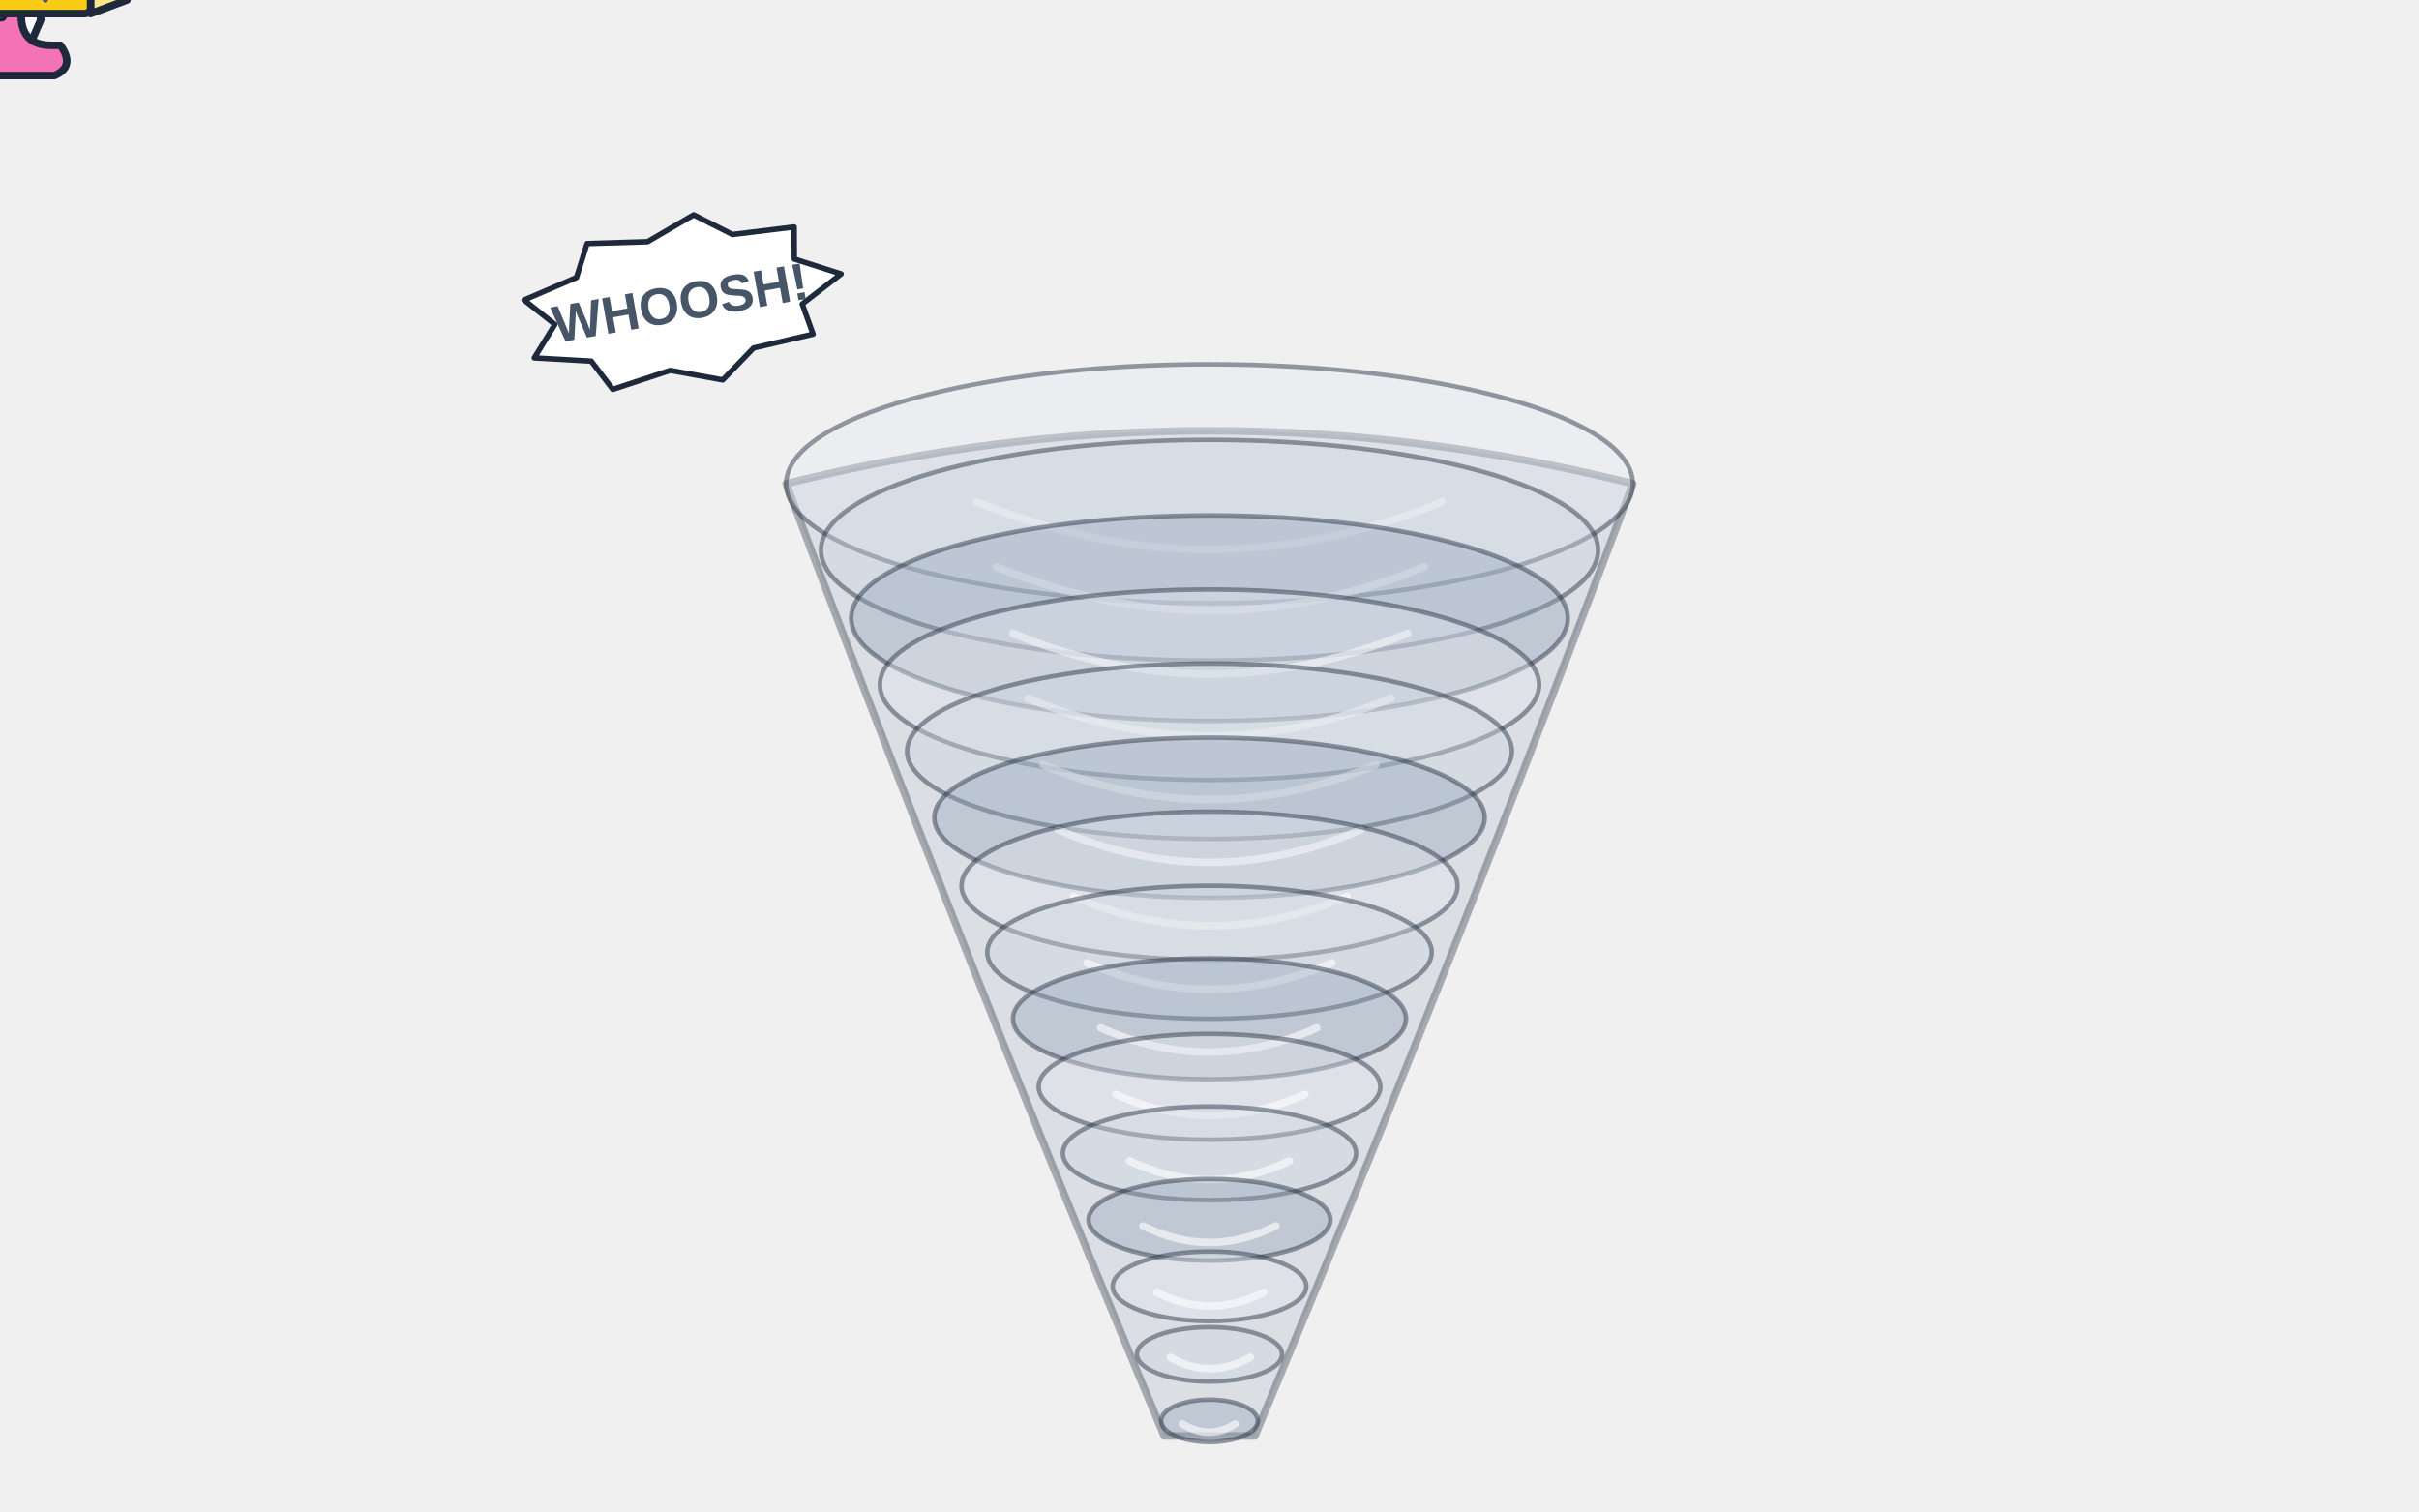
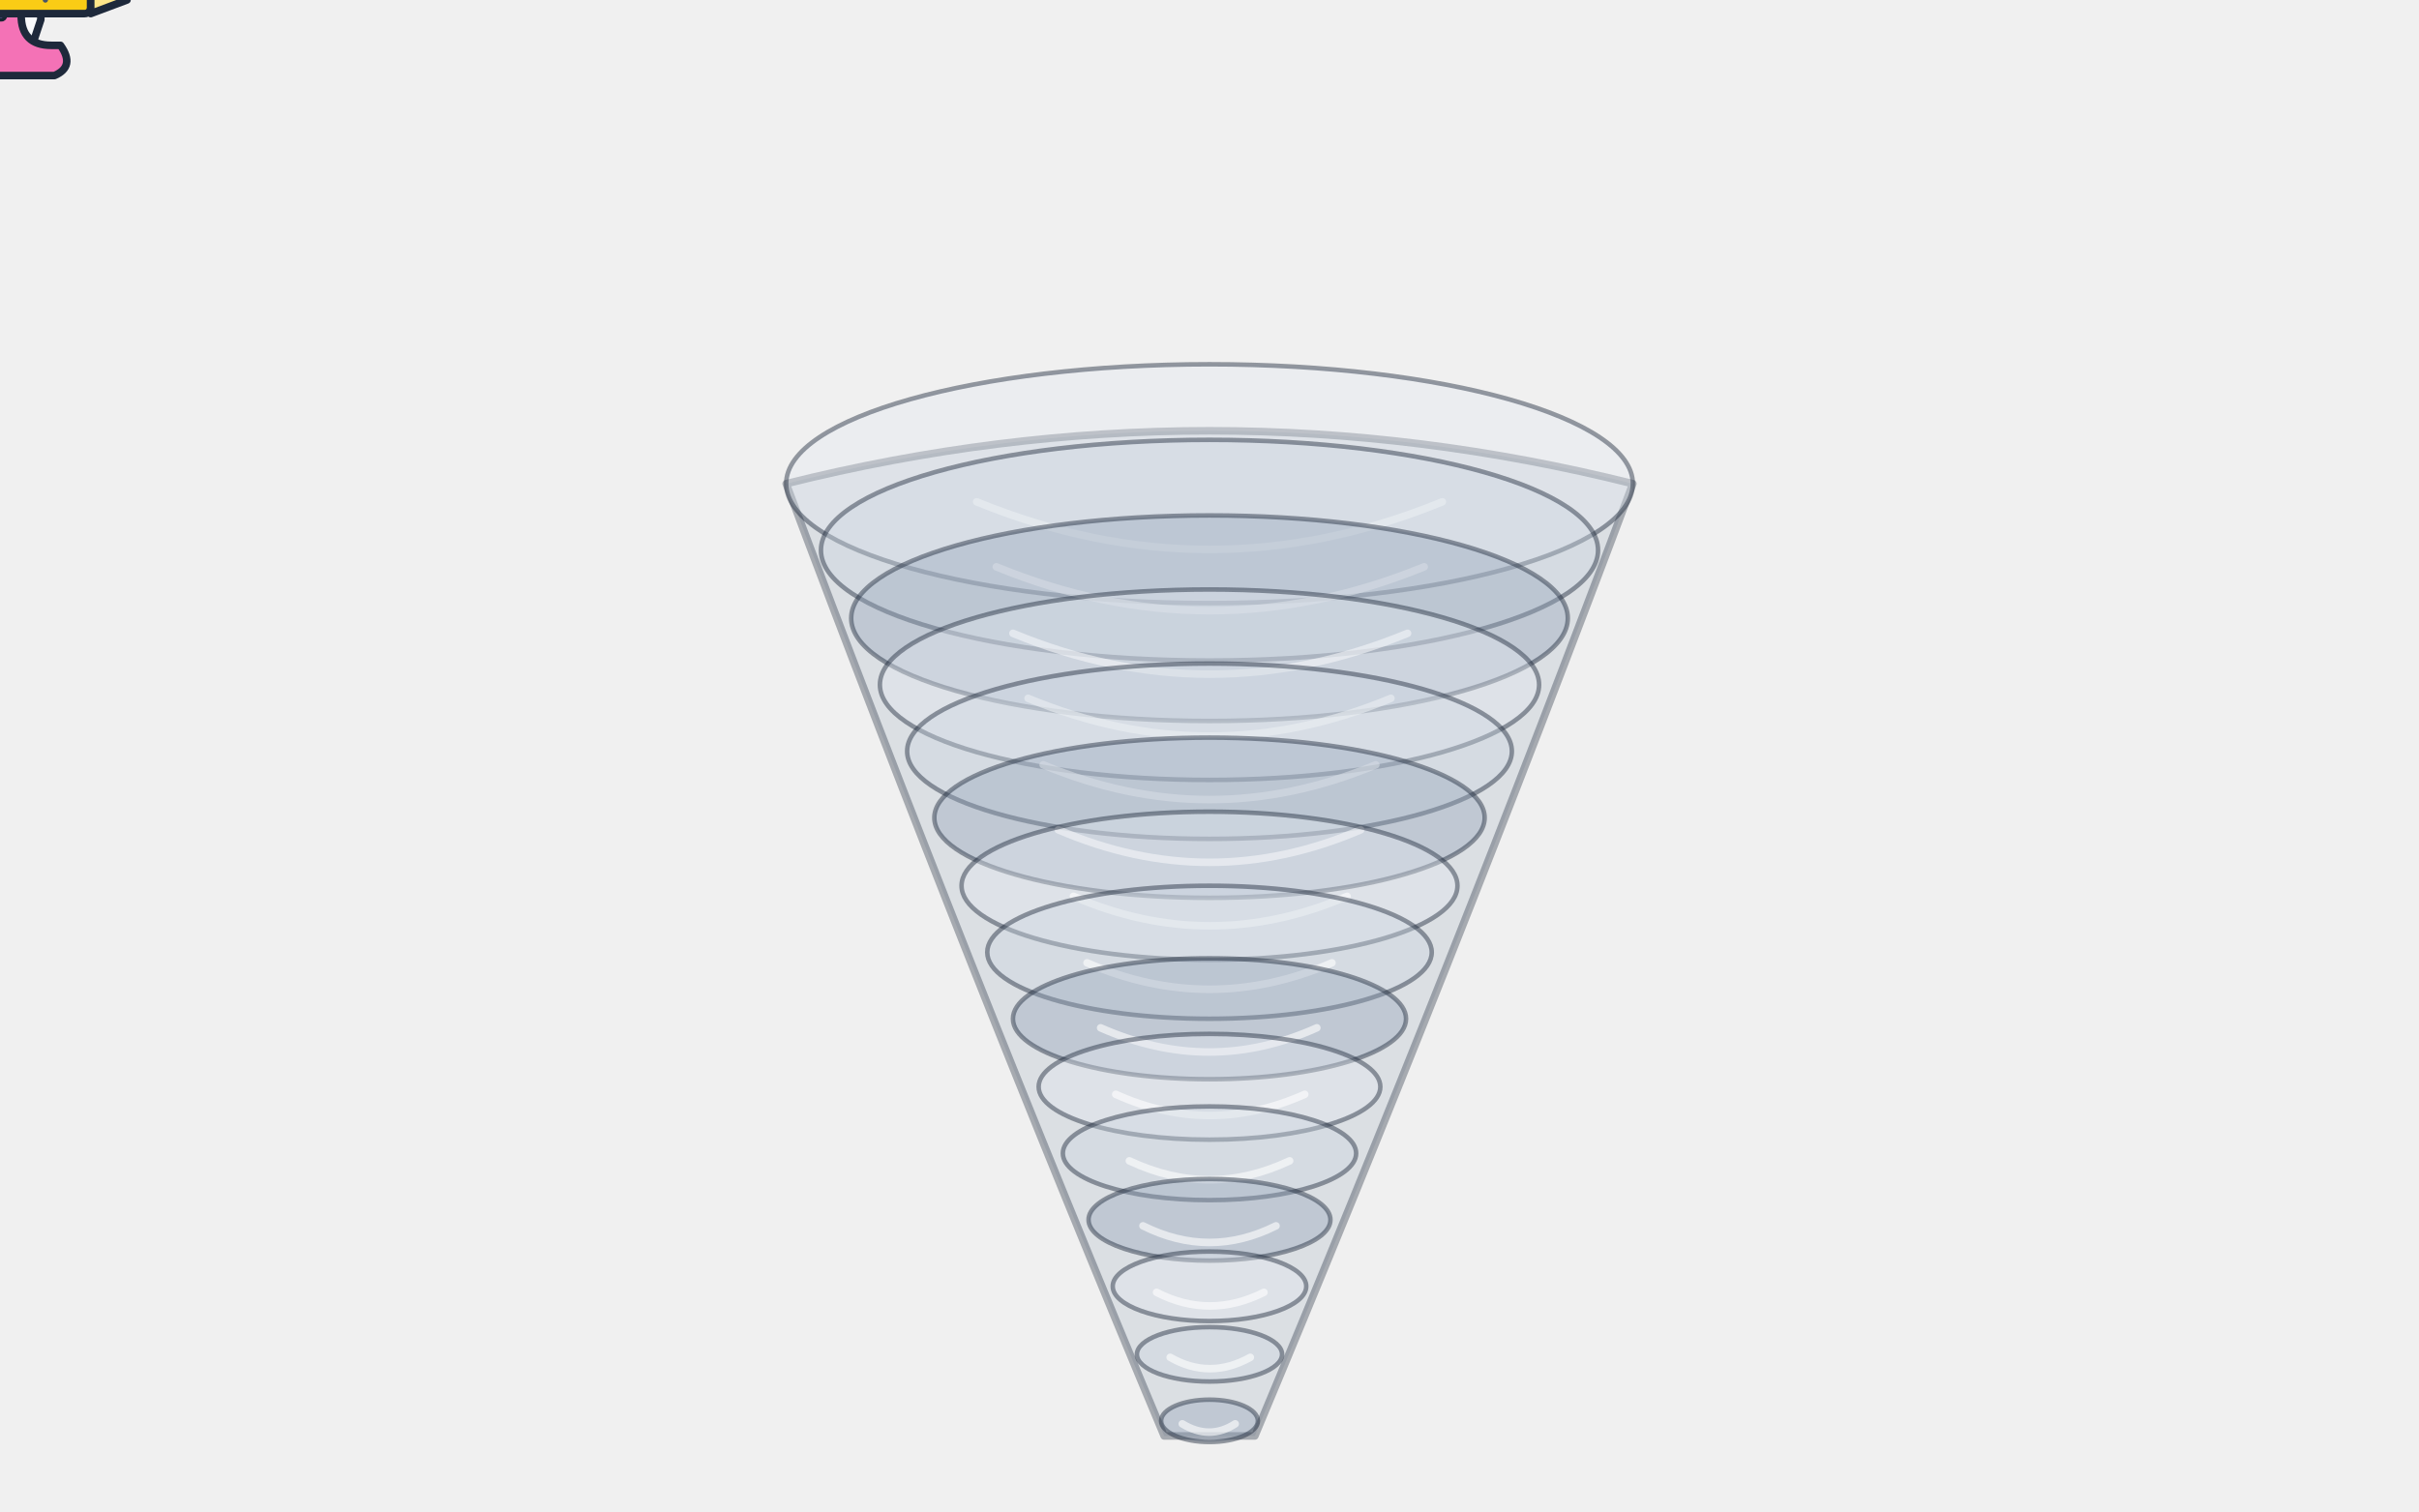
<svg xmlns="http://www.w3.org/2000/svg" viewBox="0 0 1600 1000" width="1600" height="1000">
  <style>
.anim{transform-box:view-box}

    .band{animation:wob 0.9s ease-in-out infinite alternate}
    .b1{animation-duration:.7s}.b2{animation-duration:1.1s}
    @keyframes wob{from{transform:translateX(-30px)}to{transform:translateX(30px)}}</style>
  <g stroke="#1e293b" stroke-width="5" stroke-linejoin="round" stroke-linecap="round">
    <g class="anim band b0">
      <path d="M520 320 Q800 250 1080 320 Q960 640 830 950 L770 950 Q640 640 520 320 Z" fill="#94a3b8" fill-opacity="0.22" stroke-opacity="0.35" />
    </g>
    <g class="anim band b0" style="animation-delay:-0.00s">
      <ellipse cx="800" cy="320" rx="280" ry="79" fill="#e2e8f0" fill-opacity="0.38" stroke-width="3" stroke-opacity="0.45" />
      <path d="M646 332 q154 63 308 0" fill="none" stroke="#fff" stroke-width="5" stroke-opacity="0.6" />
    </g>
    <g class="anim band b1" style="animation-delay:-0.11s">
      <ellipse cx="800" cy="364" rx="257" ry="73" fill="#cbd5e1" fill-opacity="0.38" stroke-width="3" stroke-opacity="0.45" />
      <path d="M659 375 q141 58 283 0" fill="none" stroke="#fff" stroke-width="5" stroke-opacity="0.6" />
    </g>
    <g class="anim band b2" style="animation-delay:-0.22s">
      <ellipse cx="800" cy="409" rx="237" ry="68" fill="#94a3b8" fill-opacity="0.38" stroke-width="3" stroke-opacity="0.45" />
      <path d="M670 419 q130 54 261 0" fill="none" stroke="#fff" stroke-width="5" stroke-opacity="0.6" />
    </g>
    <g class="anim band b0" style="animation-delay:-0.33s">
      <ellipse cx="800" cy="453" rx="218" ry="63" fill="#e2e8f0" fill-opacity="0.38" stroke-width="3" stroke-opacity="0.45" />
      <path d="M680 462 q120 50 240 0" fill="none" stroke="#fff" stroke-width="5" stroke-opacity="0.6" />
    </g>
    <g class="anim band b1" style="animation-delay:-0.44s">
      <ellipse cx="800" cy="497" rx="200" ry="58" fill="#cbd5e1" fill-opacity="0.38" stroke-width="3" stroke-opacity="0.45" />
      <path d="M690 506 q110 46 220 0" fill="none" stroke="#fff" stroke-width="5" stroke-opacity="0.6" />
    </g>
    <g class="anim band b2" style="animation-delay:-0.55s">
      <ellipse cx="800" cy="541" rx="182" ry="53" fill="#94a3b8" fill-opacity="0.38" stroke-width="3" stroke-opacity="0.45" />
      <path d="M700 549 q100 43 200 0" fill="none" stroke="#fff" stroke-width="5" stroke-opacity="0.6" />
    </g>
    <g class="anim band b0" style="animation-delay:-0.66s">
      <ellipse cx="800" cy="586" rx="164" ry="49" fill="#e2e8f0" fill-opacity="0.38" stroke-width="3" stroke-opacity="0.45" />
      <path d="M710 593 q90 39 181 0" fill="none" stroke="#fff" stroke-width="5" stroke-opacity="0.6" />
    </g>
    <g class="anim band b1" style="animation-delay:-0.77s">
      <ellipse cx="800" cy="630" rx="147" ry="44" fill="#cbd5e1" fill-opacity="0.38" stroke-width="3" stroke-opacity="0.45" />
      <path d="M719 637 q81 35 162 0" fill="none" stroke="#fff" stroke-width="5" stroke-opacity="0.6" />
    </g>
    <g class="anim band b2" style="animation-delay:-0.88s">
      <ellipse cx="800" cy="674" rx="130" ry="40" fill="#94a3b8" fill-opacity="0.38" stroke-width="3" stroke-opacity="0.45" />
      <path d="M728 680 q72 32 143 0" fill="none" stroke="#fff" stroke-width="5" stroke-opacity="0.6" />
    </g>
    <g class="anim band b0" style="animation-delay:-0.99s">
      <ellipse cx="800" cy="719" rx="113" ry="35" fill="#e2e8f0" fill-opacity="0.38" stroke-width="3" stroke-opacity="0.45" />
      <path d="M738 724 q62 28 125 0" fill="none" stroke="#fff" stroke-width="5" stroke-opacity="0.6" />
    </g>
    <g class="anim band b1" style="animation-delay:-1.10s">
      <ellipse cx="800" cy="763" rx="97" ry="31" fill="#cbd5e1" fill-opacity="0.38" stroke-width="3" stroke-opacity="0.45" />
      <path d="M747 768 q53 25 106 0" fill="none" stroke="#fff" stroke-width="5" stroke-opacity="0.6" />
    </g>
    <g class="anim band b2" style="animation-delay:-1.21s">
      <ellipse cx="800" cy="807" rx="80" ry="27" fill="#94a3b8" fill-opacity="0.38" stroke-width="3" stroke-opacity="0.45" />
      <path d="M756 811 q44 22 88 0" fill="none" stroke="#fff" stroke-width="5" stroke-opacity="0.6" />
    </g>
    <g class="anim band b0" style="animation-delay:-1.32s">
      <ellipse cx="800" cy="851" rx="64" ry="23" fill="#e2e8f0" fill-opacity="0.38" stroke-width="3" stroke-opacity="0.45" />
      <path d="M765 855 q35 18 71 0" fill="none" stroke="#fff" stroke-width="5" stroke-opacity="0.6" />
    </g>
    <g class="anim band b1" style="animation-delay:-1.43s">
      <ellipse cx="800" cy="896" rx="48" ry="18" fill="#cbd5e1" fill-opacity="0.38" stroke-width="3" stroke-opacity="0.45" />
      <path d="M774 898 q26 15 53 0" fill="none" stroke="#fff" stroke-width="5" stroke-opacity="0.6" />
    </g>
    <g class="anim band b2" style="animation-delay:-1.54s">
      <ellipse cx="800" cy="940" rx="32" ry="14" fill="#94a3b8" fill-opacity="0.38" stroke-width="3" stroke-opacity="0.45" />
      <path d="M782 942 q18 11 35 0" fill="none" stroke="#fff" stroke-width="5" stroke-opacity="0.6" />
    </g>
    <g>
      <animateMotion path="M 590 470 A 210 46.2 0 1 1 1010 470 A 210 46.2 0 1 1 590 470" dur="2.2s" begin="0s" repeatCount="indefinite" rotate="0" />
      <g>
        <g transform="translate(0.0 0.0) scale(0.420)">
          <line x1="-44" y1="-80" x2="-46" y2="-14" stroke-width="7" stroke="#64748b" />
          <line x1="44" y1="-80" x2="46" y2="-14" stroke-width="7" stroke="#64748b" />
          <polygon points="-58,-78 58,-78 50,-94 -50,-94" fill="#fb923c" style="filter:brightness(0.8)" />
          <line x1="-56" y1="-78" x2="-60" y2="0" stroke-width="7" stroke="#475569" />
          <line x1="56" y1="-78" x2="60" y2="0" stroke-width="7" stroke="#475569" />
          <line x1="-36" y1="-112" x2="-36" y2="-80" stroke-width="7" stroke="#475569" />
          <line x1="36" y1="-112" x2="36" y2="-80" stroke-width="7" stroke="#475569" />
          <rect x="-58" y="-170" width="116" height="62" rx="16" fill="#fb923c" />
          <path d="M-44 -150 Q0 -160 44 -150" fill="none" stroke="#fff" stroke-opacity="0.55" stroke-width="6" />
        </g>
        <animateTransform attributeName="transform" type="rotate" from="0 0 0" to="360 0 0" dur="1.1s" begin="0s" repeatCount="indefinite" additive="sum" />
      </g>
    </g>
    <g>
      <animateMotion path="M 650 700 A 150 33.0 0 1 1 950 700 A 150 33.0 0 1 1 650 700" dur="1.6s" begin="-0.4s" repeatCount="indefinite" rotate="0" />
      <g>
-         <polygon points="25,0 27,13 21,27 8,35 -7,32 -19,24 -30,15 -36,0 -24,-12 -21,-26 -6,-26 8,-35 19,-24 24,-11" fill="#f8fafc" />
+         <polygon points="27,0 27,13 22,28 8,34 -7,31 -15,18 -26,12 -27,0 -25,-12 -21,-26 -6,-24 6,-28 19,-24 30,-15" fill="#f8fafc" />
        <path d="M-16 -8 L4 2 L-4 16 M6 -18 L12 0 L22 6" fill="none" stroke-width="3" stroke="#94a3b8" />
        <animateTransform attributeName="transform" type="rotate" from="0 0 0" to="360 0 0" dur="1.1s" begin="0s" repeatCount="indefinite" additive="sum" />
      </g>
    </g>
    <g>
      <animateMotion path="M 560 560 A 240 52.8 0 1 1 1040 560 A 240 52.8 0 1 1 560 560" dur="2.6s" begin="-1s" repeatCount="indefinite" rotate="0" />
      <g>
        <path d="M-14 -40 L14 -40 L14 10 Q14 30 34 30 L40 30 Q50 44 36 50 L0 50 Q-14 50 -14 30 Z" fill="#f472b6" />
        <rect x="-16" y="-44" width="32" height="14" fill="#fff" />
        <animateTransform attributeName="transform" type="rotate" from="0 0 0" to="360 0 0" dur="1.1s" begin="0s" repeatCount="indefinite" additive="sum" />
      </g>
    </g>
    <g>
      <animateMotion path="M 680 820 A 120 26.4 0 1 1 920 820 A 120 26.4 0 1 1 680 820" dur="1.4s" begin="-0.2s" repeatCount="indefinite" rotate="0" />
      <g>
        <g transform="translate(0.0 0.0) scale(0.500)">
          <g>
            <polygon points="0,-22 -96,-58 -96,-14 0,22" fill="#a78bfa" />
            <polygon points="0,-14 -84,-46 -84,-14 0,14" fill="#fff" />
            <line x1="-20" y1="-14" x2="-70" y2="-34" stroke-width="3" stroke="#94a3b8" />
            <line x1="-20" y1="-2" x2="-70" y2="-22" stroke-width="3" stroke="#94a3b8" />
            <animateTransform attributeName="transform" type="scale" values="1 1;1 -0.55;1 1" dur="0.42s" repeatCount="indefinite" />
          </g>
          <g transform="scale(-1 1)">
            <g>
              <polygon points="0,-22 -96,-58 -96,-14 0,22" fill="#a78bfa" />
              <polygon points="0,-14 -84,-46 -84,-14 0,14" fill="#fff" />
              <line x1="-20" y1="-14" x2="-70" y2="-34" stroke-width="3" stroke="#94a3b8" />
              <line x1="-20" y1="-2" x2="-70" y2="-22" stroke-width="3" stroke="#94a3b8" />
              <animateTransform attributeName="transform" type="scale" values="1 1;1 -0.55;1 1" dur="0.42s" repeatCount="indefinite" />
            </g>
          </g>
          <rect x="-7" y="-26" width="14" height="52" rx="5" fill="#a78bfa" style="filter:brightness(0.75)" />
          <circle cx="-12" cy="-30" r="9" fill="#fff" />
          <g>
            <circle cx="-12" cy="-27.3" r="4.05" fill="#1e293b" stroke="none" />
            <animateTransform attributeName="transform" type="translate" values="0 0;3.15 -1.8;-2.7 -3.15;0 0" dur="0.6s" repeatCount="indefinite" />
          </g>
          <circle cx="12" cy="-30" r="9" fill="#fff" />
          <g>
            <circle cx="12" cy="-27.3" r="4.05" fill="#1e293b" stroke="none" />
            <animateTransform attributeName="transform" type="translate" values="0 0;3.15 -1.8;-2.7 -3.15;0 0" dur="0.6s" repeatCount="indefinite" />
          </g>
        </g>
        <animateTransform attributeName="transform" type="rotate" from="0 0 0" to="360 0 0" dur="1.1s" begin="0s" repeatCount="indefinite" additive="sum" />
      </g>
    </g>
    <g>
      <animateMotion path="M 570 400 A 230 50.6 0 1 1 1030 400 A 230 50.6 0 1 1 570 400" dur="2.9s" begin="-1.3s" repeatCount="indefinite" rotate="0" />
      <g>
        <rect x="-60" y="-9" width="120" height="18" rx="4" fill="#facc15" />
        <polygon points="60,-9 84,0 60,9" fill="#fde68a" />
        <rect x="-74" y="-9" width="16" height="18" rx="4" fill="#f472b6" />
        <animateTransform attributeName="transform" type="rotate" from="0 0 0" to="360 0 0" dur="1.1s" begin="0s" repeatCount="indefinite" additive="sum" />
      </g>
    </g>
    <g>
      <animateMotion path="M 540 640 A 260 57.2 0 1 1 1060 640 A 260 57.2 0 1 1 540 640" dur="3.1s" begin="-1.8s" repeatCount="indefinite" rotate="0" />
      <g>
        <g transform="translate(0.0 0.0) scale(0.500)">
          <line x1="-44" y1="-80" x2="-46" y2="-14" stroke-width="7" stroke="#64748b" />
          <line x1="44" y1="-80" x2="46" y2="-14" stroke-width="7" stroke="#64748b" />
          <polygon points="-58,-78 58,-78 50,-94 -50,-94" fill="#38bdf8" style="filter:brightness(0.8)" />
          <line x1="-56" y1="-78" x2="-60" y2="0" stroke-width="7" stroke="#475569" />
          <line x1="56" y1="-78" x2="60" y2="0" stroke-width="7" stroke="#475569" />
          <line x1="-36" y1="-112" x2="-36" y2="-80" stroke-width="7" stroke="#475569" />
          <line x1="36" y1="-112" x2="36" y2="-80" stroke-width="7" stroke="#475569" />
          <rect x="-58" y="-170" width="116" height="62" rx="16" fill="#38bdf8" />
          <path d="M-44 -150 Q0 -160 44 -150" fill="none" stroke="#fff" stroke-opacity="0.55" stroke-width="6" />
        </g>
        <animateTransform attributeName="transform" type="rotate" from="0 0 0" to="360 0 0" dur="1.1s" begin="0s" repeatCount="indefinite" additive="sum" />
      </g>
    </g>
-     <g transform="translate(450 200) rotate(-10) scale(0.72)">
-       <polygon points="150,0 110,21 115,50 59,53 26,77 -20,60 -75,68 -90,39 -141,27 -117,0 -141,-27 -90,-39 -75,-68 -20,-60 26,-77 58,-53 115,-50 110,-21" fill="#fff" />
-       <text x="0" y="17" text-anchor="middle" font-family="'Arial Black','Arial Rounded MT Bold','Helvetica Neue',Arial,sans-serif" font-weight="900" font-size="48" fill="#475569" stroke="none">WHOOSH!</text>
-     </g>
+     <g transform="translate(450 200) rotate(-10) scale(0.72)" />
  </g>
</svg>
